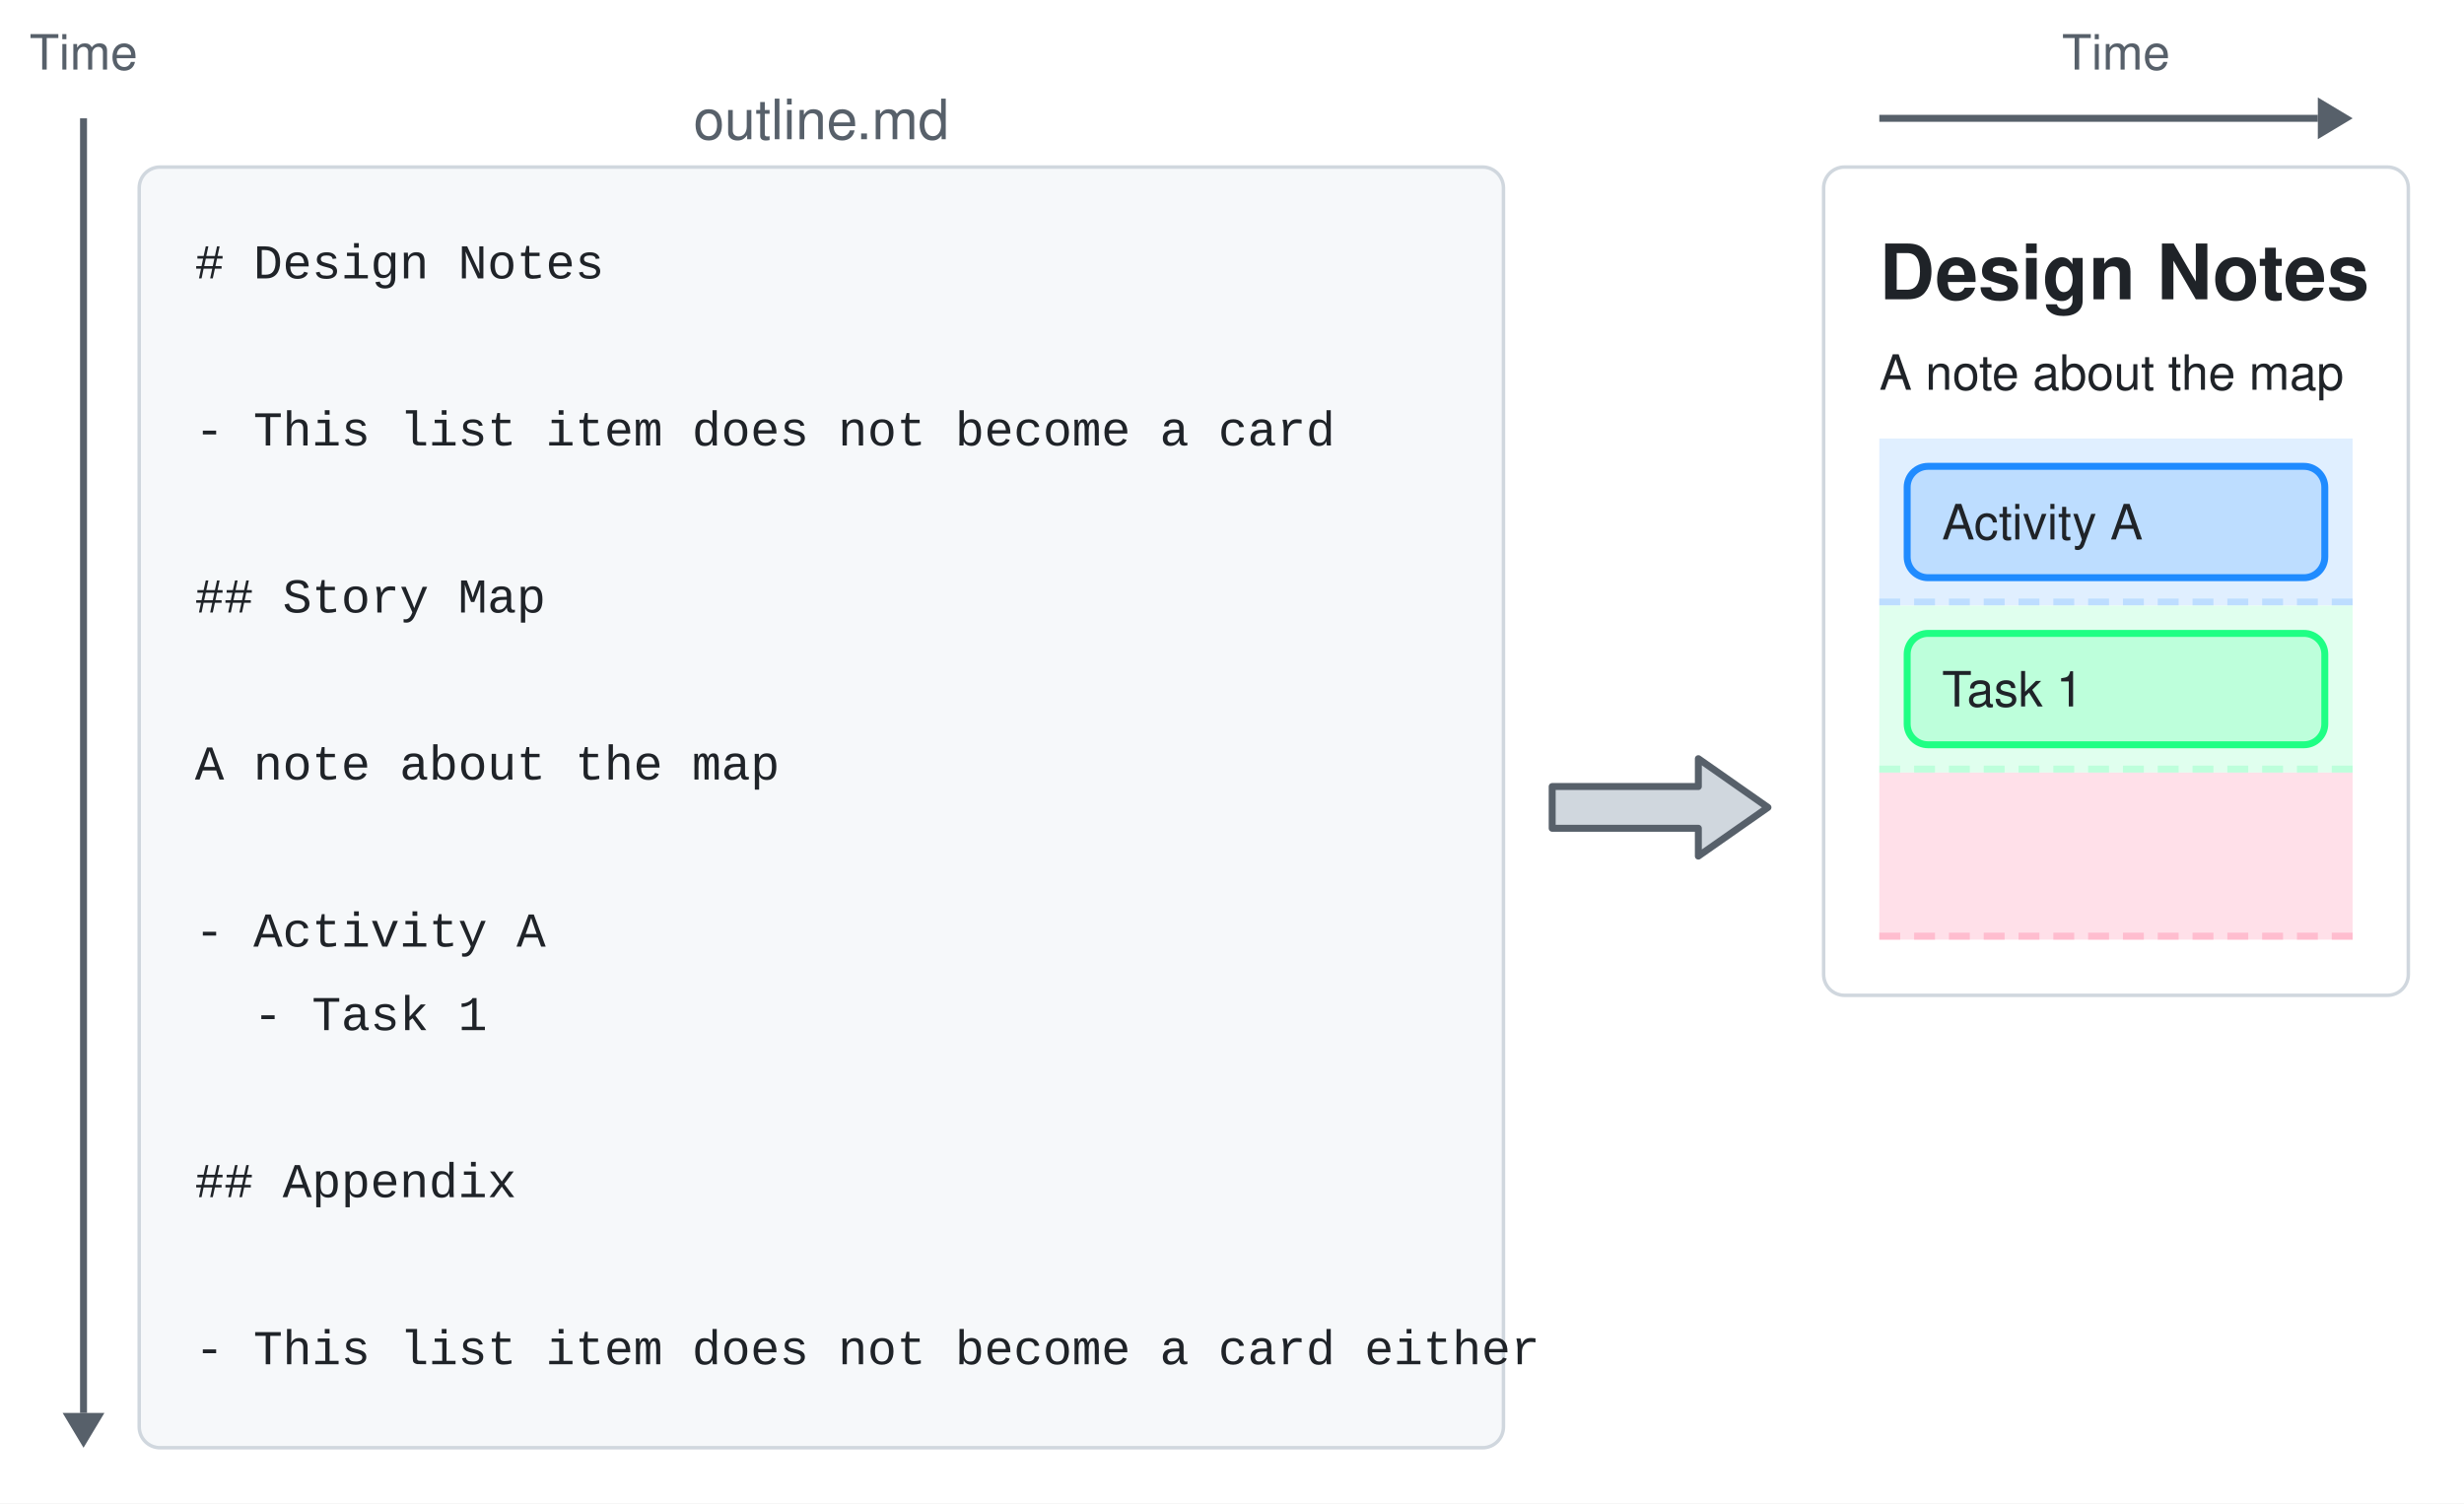
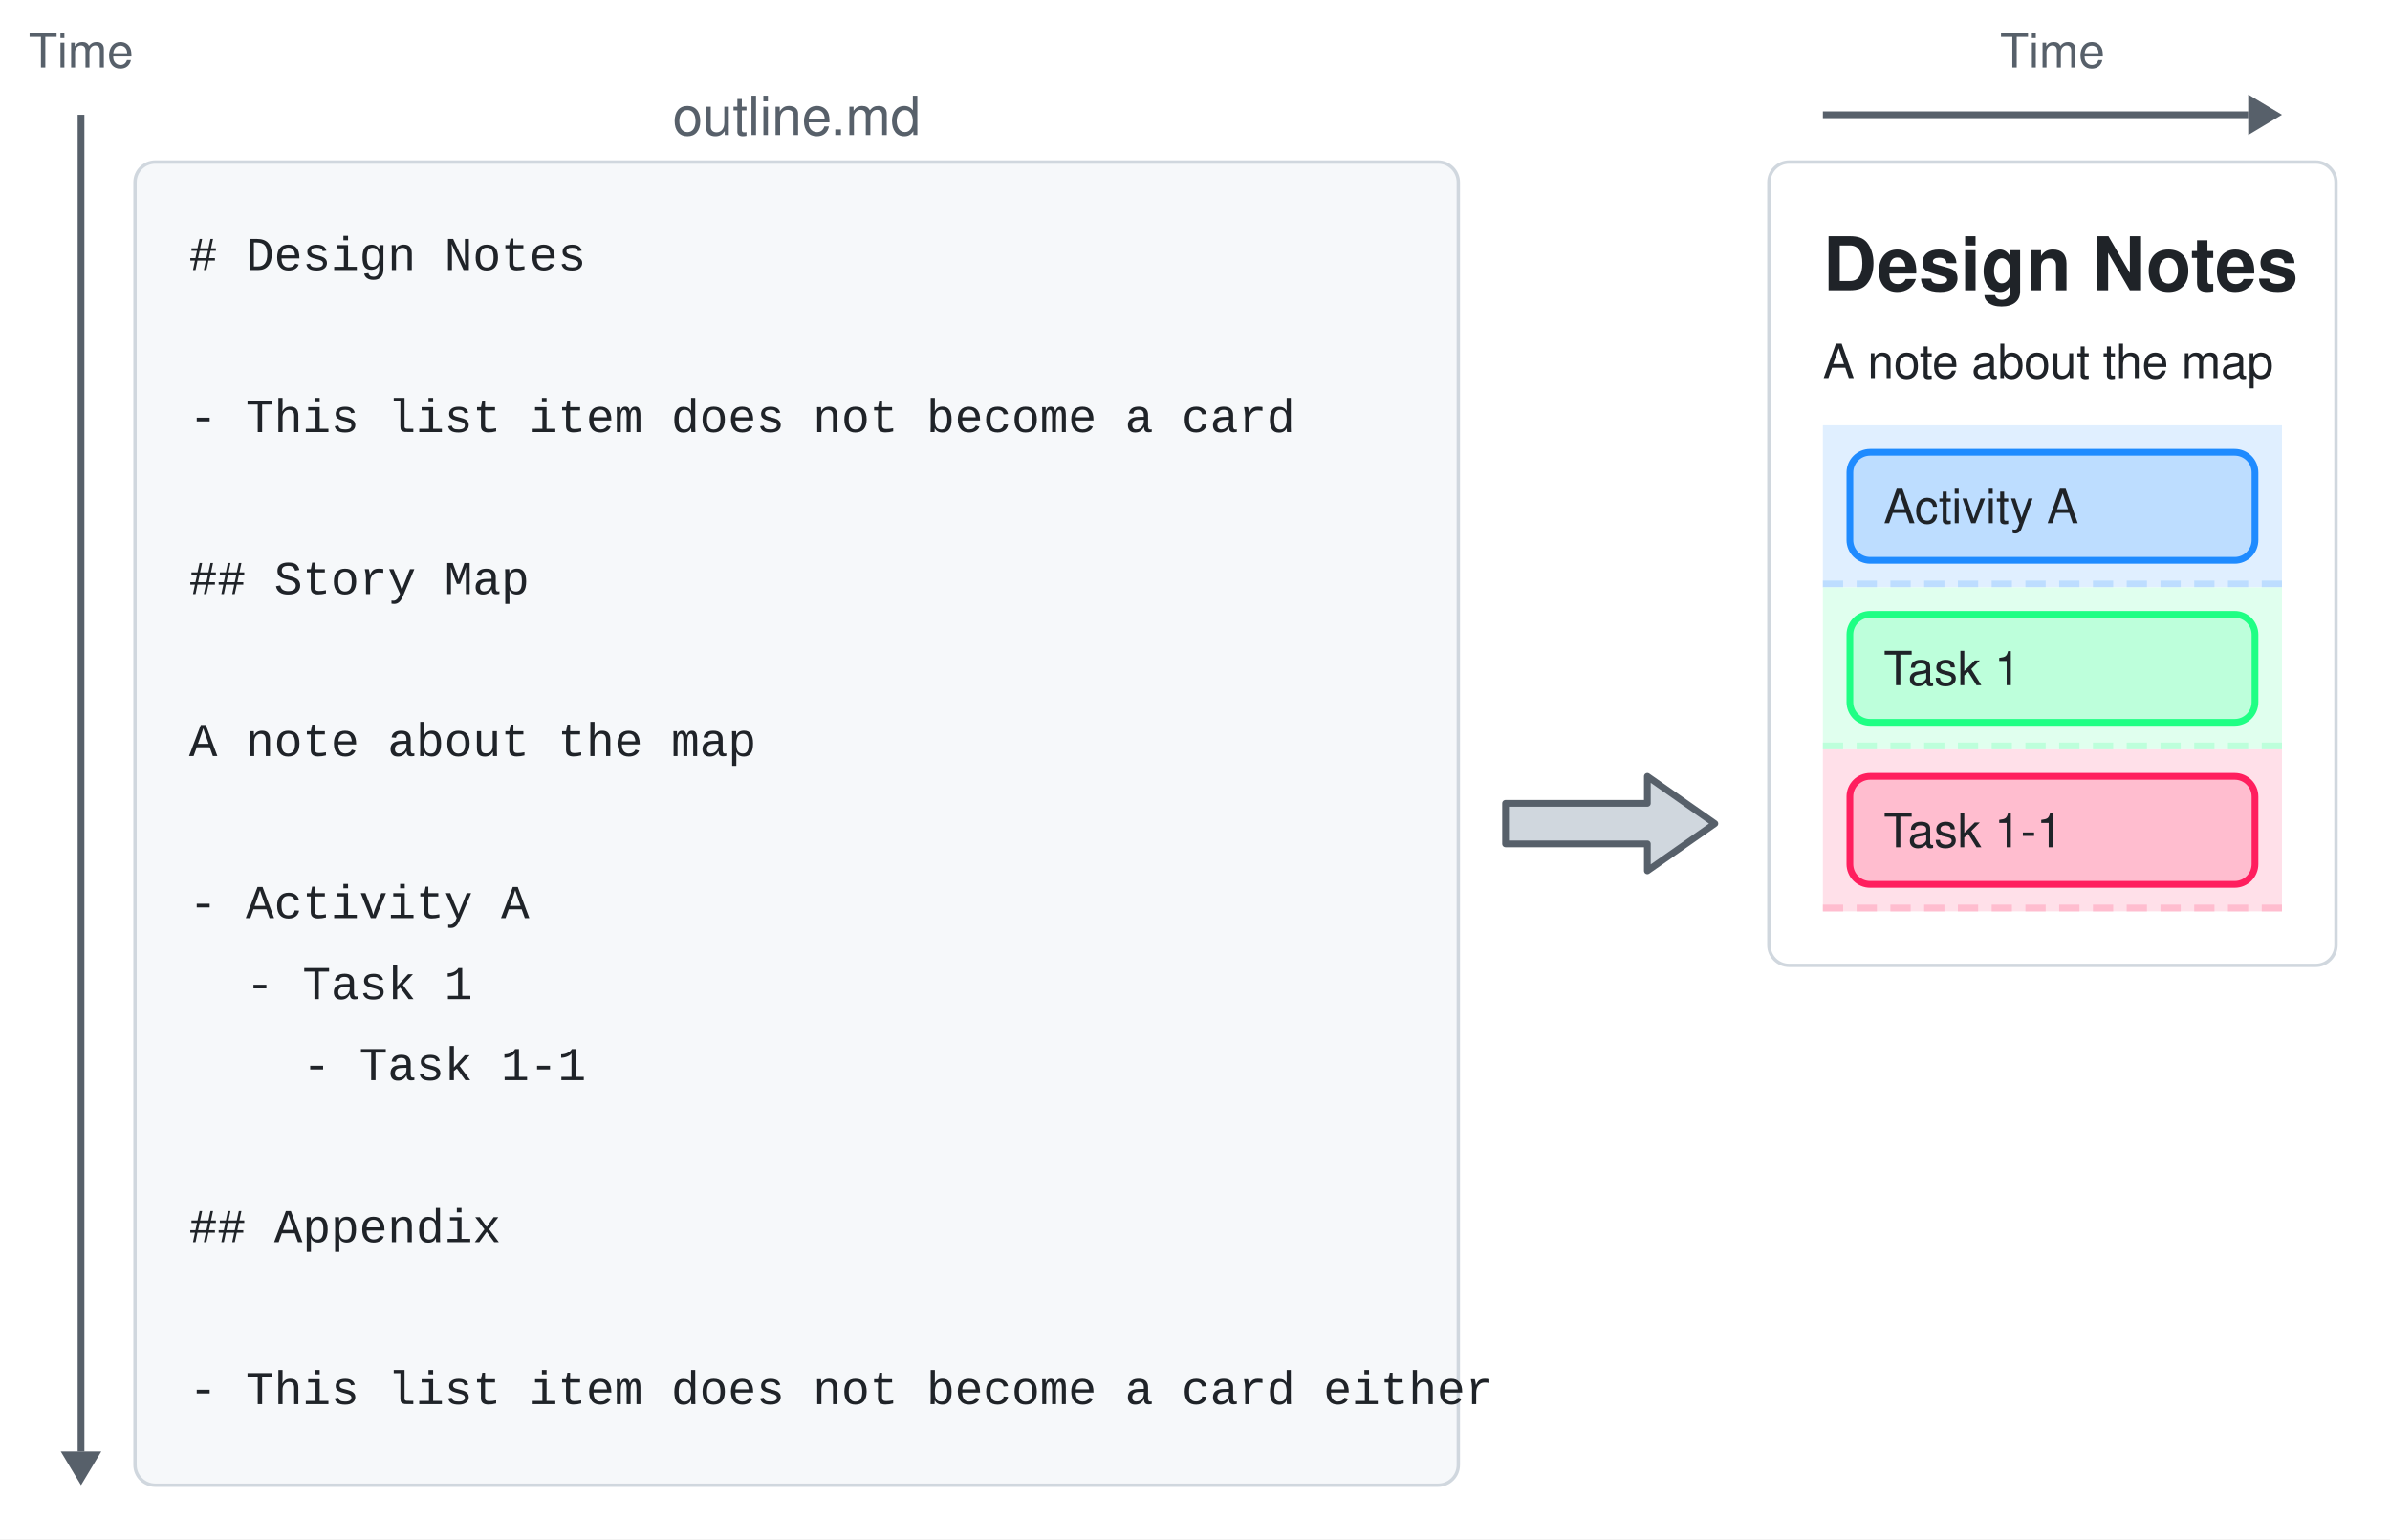
- <svg xmlns="http://www.w3.org/2000/svg" width="708" height="432" viewBox="0 0 708 432" font-family="'Segoe UI', Helvetica, Arial, sans-serif" font-size="14">
-   <rect width="708" height="432" fill="white" />
+ <svg xmlns="http://www.w3.org/2000/svg" width="708" height="456" viewBox="0 0 708 456" font-family="'Segoe UI', Helvetica, Arial, sans-serif" font-size="14">
+   <rect width="708" height="456" fill="white" />
  <text x="24" y="20" text-anchor="middle" font-size="14" fill="#57606a">Time</text>
-   <line x1="24" y1="34" x2="24" y2="406" stroke="#57606a" stroke-width="2" />
-   <polygon points="18,406 24,416 30,406" fill="#57606a" />
+   <line x1="24" y1="34" x2="24" y2="430" stroke="#57606a" stroke-width="2" />
+   <polygon points="18,430 24,440 30,430" fill="#57606a" />
  <text x="236" y="40" text-anchor="middle" font-size="16" fill="#57606a">outline.md</text>
-   <rect x="40" y="48" width="392" height="368" rx="6" fill="#f6f8fa" stroke="#d0d7de" />
+   <rect x="40" y="48" width="392" height="392" rx="6" fill="#f6f8fa" stroke="#d0d7de" />
  <text x="56" y="80" font-family="Consolas, 'Courier New', monospace" fill="#1f2328" xml:space="preserve"># Design Notes</text>
  <text x="56" y="104" font-family="Consolas, 'Courier New', monospace" fill="#1f2328" xml:space="preserve" />
  <text x="56" y="128" font-family="Consolas, 'Courier New', monospace" fill="#1f2328" xml:space="preserve">- This list item does not become a card</text>
  <text x="56" y="152" font-family="Consolas, 'Courier New', monospace" fill="#1f2328" xml:space="preserve" />
  <text x="56" y="176" font-family="Consolas, 'Courier New', monospace" fill="#1f2328" xml:space="preserve">## Story Map</text>
  <text x="56" y="200" font-family="Consolas, 'Courier New', monospace" fill="#1f2328" xml:space="preserve" />
  <text x="56" y="224" font-family="Consolas, 'Courier New', monospace" fill="#1f2328" xml:space="preserve">A note about the map</text>
  <text x="56" y="248" font-family="Consolas, 'Courier New', monospace" fill="#1f2328" xml:space="preserve" />
  <text x="56" y="272" font-family="Consolas, 'Courier New', monospace" fill="#1f2328" xml:space="preserve">- Activity A</text>
  <text x="56" y="296" font-family="Consolas, 'Courier New', monospace" fill="#1f2328" xml:space="preserve">  - Task 1</text>
-   <text x="56" y="320" font-family="Consolas, 'Courier New', monospace" fill="#1f2328" xml:space="preserve" />
-   <text x="56" y="344" font-family="Consolas, 'Courier New', monospace" fill="#1f2328" xml:space="preserve">## Appendix</text>
-   <text x="56" y="368" font-family="Consolas, 'Courier New', monospace" fill="#1f2328" xml:space="preserve" />
-   <text x="56" y="392" font-family="Consolas, 'Courier New', monospace" fill="#1f2328" xml:space="preserve">- This list item does not become a card either</text>
-   <polygon points="446,226 488,226 488,218 508,232 488,246 488,238 446,238" fill="#d0d7de" stroke="#57606a" stroke-width="2" stroke-linejoin="round" />
+   <text x="56" y="320" font-family="Consolas, 'Courier New', monospace" fill="#1f2328" xml:space="preserve">    - Task 1-1</text>
+   <text x="56" y="344" font-family="Consolas, 'Courier New', monospace" fill="#1f2328" xml:space="preserve" />
+   <text x="56" y="368" font-family="Consolas, 'Courier New', monospace" fill="#1f2328" xml:space="preserve">## Appendix</text>
+   <text x="56" y="392" font-family="Consolas, 'Courier New', monospace" fill="#1f2328" xml:space="preserve" />
+   <text x="56" y="416" font-family="Consolas, 'Courier New', monospace" fill="#1f2328" xml:space="preserve">- This list item does not become a card either</text>
+   <polygon points="446,238 488,238 488,230 508,244 488,258 488,250 446,250" fill="#d0d7de" stroke="#57606a" stroke-width="2" stroke-linejoin="round" />
  <text x="608" y="20" text-anchor="middle" font-size="14" fill="#57606a">Time</text>
  <line x1="540" y1="34" x2="666" y2="34" stroke="#57606a" stroke-width="2" />
  <polygon points="666,28 676,34 666,40" fill="#57606a" />
  <rect x="524" y="48" width="168" height="238" rx="6" fill="white" stroke="#d0d7de" />
  <text x="540" y="86" font-size="22" font-weight="bold" fill="#1f2328">Design Notes</text>
  <text x="540" y="112" fill="#1f2328">A note about the map</text>
  <rect x="540" y="126" width="136" height="48" fill="hsl(211, 100%, 94%)" />
  <line x1="540" y1="173" x2="676" y2="173" stroke="hsl(211, 100%, 87%)" stroke-width="2" stroke-dasharray="6 4" />
  <rect x="540" y="174" width="136" height="48" fill="hsl(147, 100%, 94%)" />
  <line x1="540" y1="221" x2="676" y2="221" stroke="hsl(147, 100%, 87%)" stroke-width="2" stroke-dasharray="6 4" />
  <rect x="540" y="222" width="136" height="48" fill="hsl(343, 100%, 94%)" />
  <line x1="540" y1="269" x2="676" y2="269" stroke="hsl(343, 100%, 87%)" stroke-width="2" stroke-dasharray="6 4" />
  <rect x="548" y="134" width="120" height="32" rx="6" fill="hsl(211, 100%, 87%)" stroke="hsl(211, 100%, 56%)" stroke-width="2" />
  <text x="558" y="155" fill="#1f2328">Activity A</text>
  <rect x="548" y="182" width="120" height="32" rx="6" fill="hsl(147, 100%, 87%)" stroke="hsl(147, 100%, 56%)" stroke-width="2" />
  <text x="558" y="203" fill="#1f2328">Task 1</text>
+   <rect x="548" y="230" width="120" height="32" rx="6" fill="hsl(343, 100%, 87%)" stroke="hsl(343, 100%, 56%)" stroke-width="2" />
+   <text x="558" y="251" fill="#1f2328">Task 1-1</text>
</svg>
